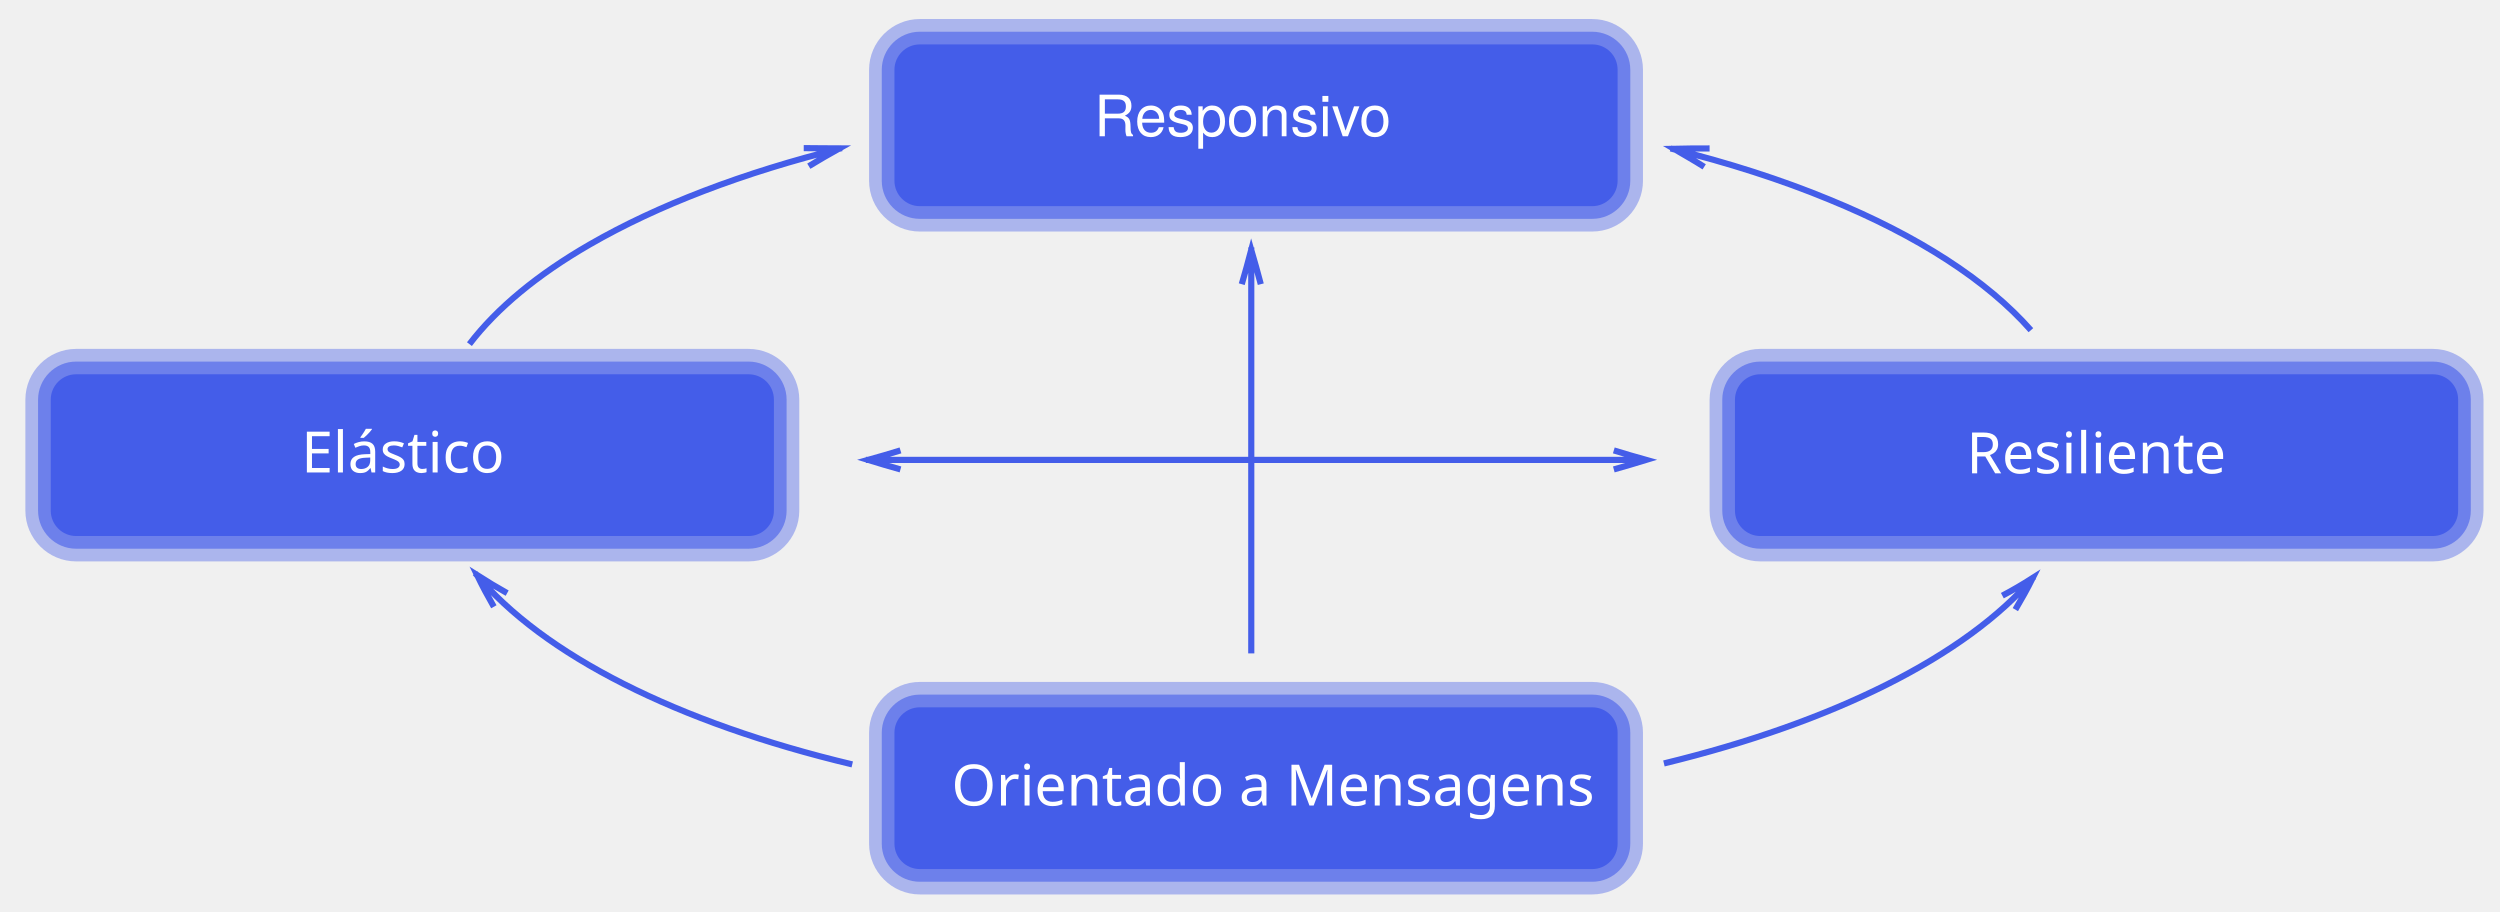
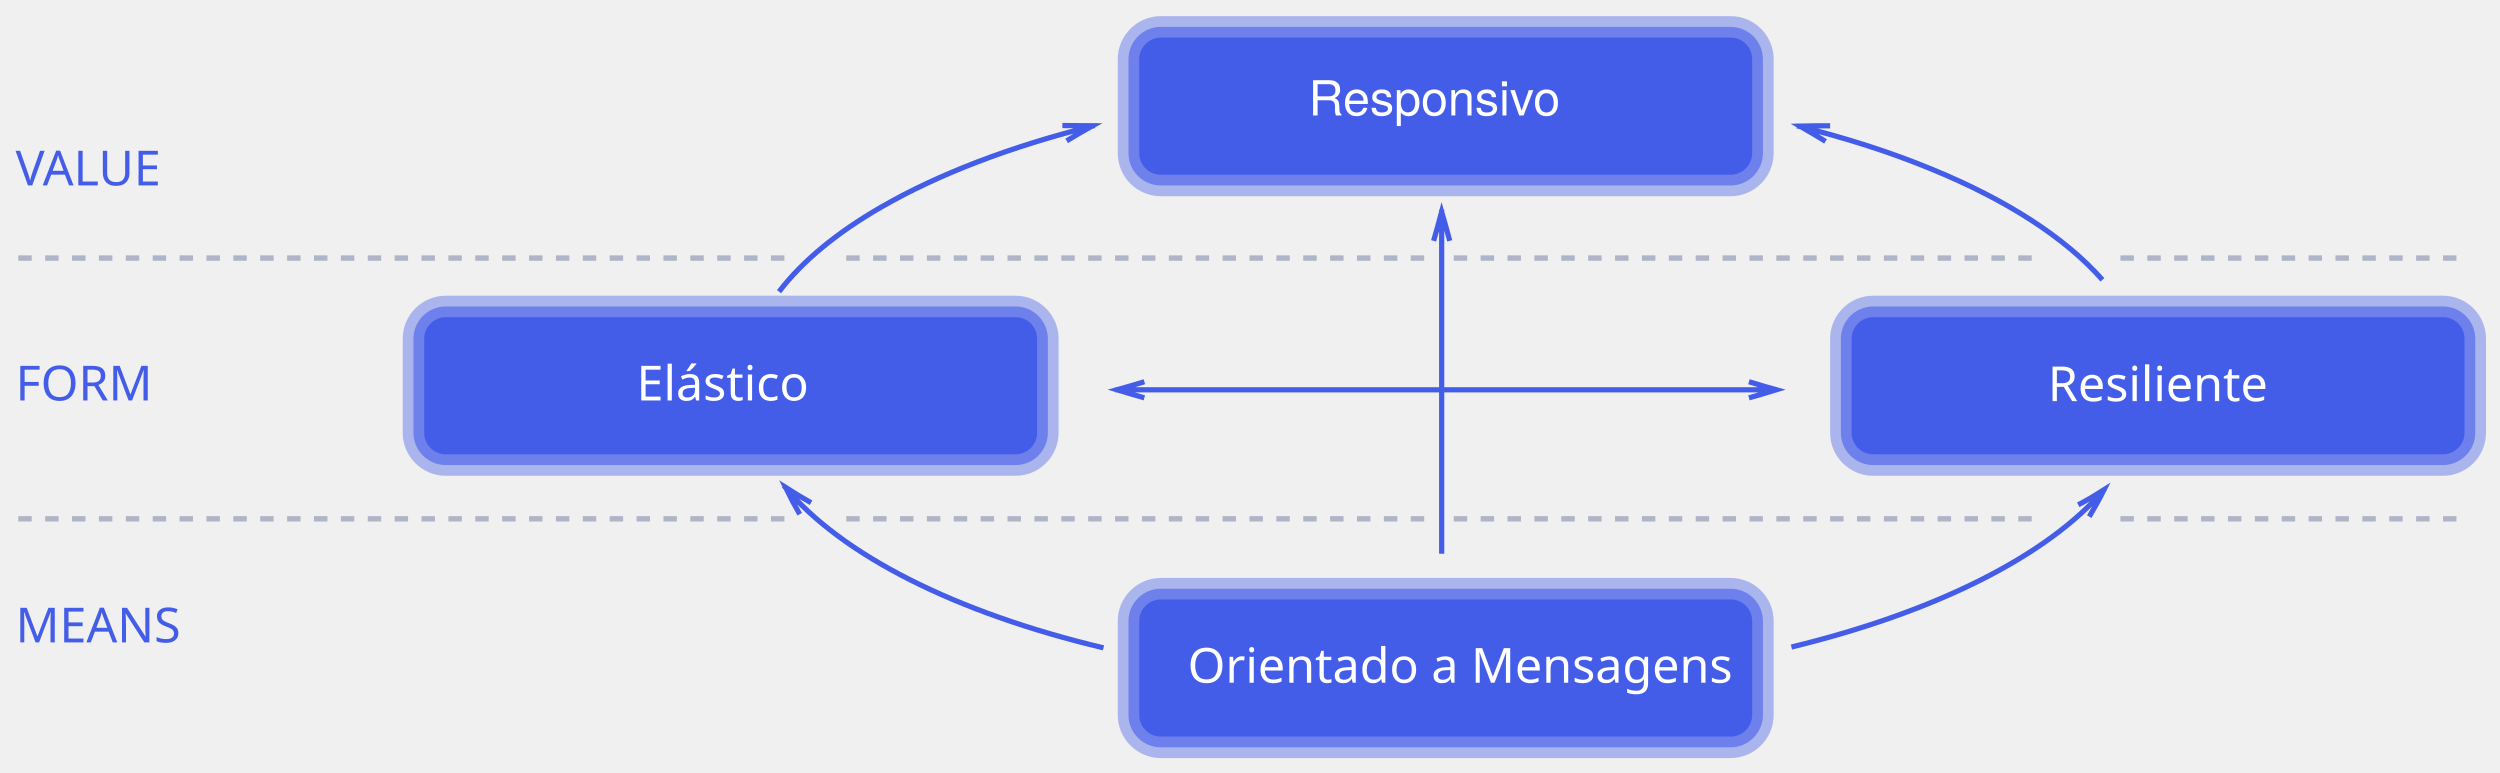
- <svg xmlns="http://www.w3.org/2000/svg" version="1.1" x="0px" y="0px" viewBox="0 0 788.2 287.3" enable-background="new 0 0 788.2 287.3" xml:space="preserve">
-   <g id="Layer_1">
+ <svg xmlns="http://www.w3.org/2000/svg" version="1.1" id="Layer_1" x="0px" y="0px" viewBox="0 0 930 287.3" style="enable-background:new 0 0 930 287.3;" xml:space="preserve">
+   <style type="text/css">
+ 	.st0{fill:none;stroke:#AFB4C6;stroke-width:2;stroke-miterlimit:10;stroke-dasharray:5;}
+ 	.st1{fill:#445DE9;}
+ 	.st2{font-family:'HelveticaNeue-Bold';}
+ 	.st3{font-size:18px;}
+ 	.st4{opacity:0.4;fill:#445DE9;enable-background:new    ;}
+ 	.st5{opacity:0.6;fill:#445DE9;enable-background:new    ;}
+ 	.st6{fill:#FFFFFF;}
+ 	.st7{font-family:'HelveticaNeue';}
+ 	.st8{font-family:'HelveticaNeue-Medium';}
+ 	.st9{fill:none;stroke:#445DE9;stroke-width:1.94;stroke-miterlimit:10;}
+ </style>
+   <g>
    <g>
-       <path opacity="0.4" fill-rule="evenodd" clip-rule="evenodd" fill="#445DE9" d="M290,73c-8.8,0-16-7.2-16-16V22    c0-8.8,7.2-16,16-16h212c8.8,0,16,7.2,16,16v35c0,8.8-7.2,16-16,16H290z" />
-       <path opacity="0.6" fill-rule="evenodd" clip-rule="evenodd" fill="#445DE9" d="M290,69c-6.6,0-12-5.4-12-12V22    c0-6.6,5.4-12,12-12h212c6.6,0,12,5.4,12,12v35c0,6.6-5.4,12-12,12H290z" />
-       <path fill-rule="evenodd" clip-rule="evenodd" fill="#445DE9" d="M502,14H290c-4.4,0-8,3.6-8,8v35c0,4.4,3.6,8,8,8h212    c4.4,0,8-3.6,8-8V22C510,17.5,506.4,14,502,14z" />
-       <text transform="matrix(1 0 0 1 345 42.9651)" fill="#FFFFFF" font-family="'HelveticaNeue'" font-size="18">Responsivo</text>
+       <line class="st0" x1="6.8" y1="96" x2="291.8" y2="96" />
+       <line class="st0" x1="314.8" y1="96" x2="533.8" y2="96" />
+       <line class="st0" x1="540.8" y1="96" x2="757.8" y2="96" />
+       <line class="st0" x1="788.8" y1="96" x2="914.8" y2="96" />
+     </g>
+     <g>
+       <line class="st0" x1="6.8" y1="193" x2="291.8" y2="193" />
+       <line class="st0" x1="314.8" y1="193" x2="531.8" y2="193" />
+       <line class="st0" x1="540.8" y1="193" x2="757.8" y2="193" />
+       <line class="st0" x1="788.8" y1="193" x2="914.8" y2="193" />
+     </g>
+     <g>
+       <text transform="matrix(1 0 0 1 5.7999 148.965)" class="st1 st2 st3">FORM</text>
+       <text transform="matrix(1 0 0 1 5.7999 238.965)" class="st1 st2 st3">MEANS</text>
+       <text transform="matrix(1 0 0 1 5.7999 68.965)" class="st1 st2 st3">VALUE</text>
+     </g>
+   </g>
+   <g id="Layer_1_1_">
+     <g>
+       <path class="st4" d="M431.8,73c-8.8,0-16-7.2-16-16V22c0-8.8,7.2-16,16-16h212c8.8,0,16,7.2,16,16v35c0,8.8-7.2,16-16,16H431.8z" />
+       <path class="st5" d="M431.8,69c-6.6,0-12-5.4-12-12V22c0-6.6,5.4-12,12-12h212c6.6,0,12,5.4,12,12v35c0,6.6-5.4,12-12,12H431.8z" />
+       <path class="st1" d="M643.8,14h-212c-4.4,0-8,3.6-8,8v35c0,4.4,3.6,8,8,8h212c4.4,0,8-3.6,8-8V22C651.8,17.5,648.2,14,643.8,14z" />
+       <text transform="matrix(1 0 0 1 486.8 42.9651)" class="st6 st7 st3">Responsivo</text>
      <g>
-         <path opacity="0.4" fill-rule="evenodd" clip-rule="evenodd" fill="#445DE9" d="M555,177c-8.8,0-16-7.2-16-16v-35     c0-8.8,7.2-16,16-16h212c8.8,0,16,7.2,16,16v35c0,8.8-7.2,16-16,16H555z" />
-         <path opacity="0.6" fill-rule="evenodd" clip-rule="evenodd" fill="#445DE9" d="M555,173c-6.6,0-12-5.4-12-12v-35     c0-6.6,5.4-12,12-12h212c6.6,0,12,5.4,12,12v35c0,6.6-5.4,12-12,12H555z" />
-         <path fill-rule="evenodd" clip-rule="evenodd" fill="#445DE9" d="M767,118H555c-4.4,0-8,3.6-8,8v35c0,4.4,3.6,8,8,8h212     c4.4,0,8-3.6,8-8v-35C775,121.5,771.4,118,767,118z" />
-         <text transform="matrix(1 0 0 1 620 149.2253)" fill="#FFFFFF" font-family="'HelveticaNeue-Medium'" font-size="18">Resiliente</text>
+         <path class="st4" d="M696.8,177c-8.8,0-16-7.2-16-16v-35c0-8.8,7.2-16,16-16h212c8.8,0,16,7.2,16,16v35c0,8.8-7.2,16-16,16H696.8     z" />
+         <path class="st5" d="M696.8,173c-6.6,0-12-5.4-12-12v-35c0-6.6,5.4-12,12-12h212c6.6,0,12,5.4,12,12v35c0,6.6-5.4,12-12,12H696.8     z" />
+         <path class="st1" d="M908.8,118h-212c-4.4,0-8,3.6-8,8v35c0,4.4,3.6,8,8,8h212c4.4,0,8-3.6,8-8v-35     C916.8,121.5,913.2,118,908.8,118z" />
+         <text transform="matrix(1 0 0 1 761.8 149.2253)" class="st6 st8 st3">Resiliente</text>
      </g>
      <g>
-         <path opacity="0.4" fill-rule="evenodd" clip-rule="evenodd" fill="#445DE9" d="M290,282c-8.8,0-16-7.2-16-16v-35     c0-8.8,7.2-16,16-16h212c8.8,0,16,7.2,16,16v35c0,8.8-7.2,16-16,16H290z" />
-         <path opacity="0.6" fill-rule="evenodd" clip-rule="evenodd" fill="#445DE9" d="M290,278c-6.6,0-12-5.4-12-12v-35     c0-6.6,5.4-12,12-12h212c6.6,0,12,5.4,12,12v35c0,6.6-5.4,12-12,12H290z" />
-         <path fill-rule="evenodd" clip-rule="evenodd" fill="#445DE9" d="M502,223H290c-4.4,0-8,3.6-8,8v35c0,4.4,3.6,8,8,8h212     c4.4,0,8-3.6,8-8v-35C510,226.5,506.4,223,502,223z" />
+         <path class="st4" d="M431.8,282c-8.8,0-16-7.2-16-16v-35c0-8.8,7.2-16,16-16h212c8.8,0,16,7.2,16,16v35c0,8.8-7.2,16-16,16H431.8     z" />
+         <path class="st5" d="M431.8,278c-6.6,0-12-5.4-12-12v-35c0-6.6,5.4-12,12-12h212c6.6,0,12,5.4,12,12v35c0,6.6-5.4,12-12,12H431.8     z" />
+         <path class="st1" d="M643.8,223h-212c-4.4,0-8,3.6-8,8v35c0,4.4,3.6,8,8,8h212c4.4,0,8-3.6,8-8v-35     C651.8,226.5,648.2,223,643.8,223z" />
      </g>
-       <text transform="matrix(1 0 0 1 300 253.9655)" fill="#FFFFFF" font-family="'HelveticaNeue-Medium'" font-size="18">Orientado a Mensagens</text>
+       <text transform="matrix(1 0 0 1 441.8 253.9655)" class="st6 st8 st3">Orientado a Mensagens</text>
      <g>
-         <path opacity="0.4" fill-rule="evenodd" clip-rule="evenodd" fill="#445DE9" d="M24,177c-8.8,0-16-7.2-16-16v-35     c0-8.8,7.2-16,16-16h212c8.8,0,16,7.2,16,16v35c0,8.8-7.2,16-16,16H24z" />
-         <path opacity="0.6" fill-rule="evenodd" clip-rule="evenodd" fill="#445DE9" d="M24,173c-6.6,0-12-5.4-12-12v-35     c0-6.6,5.4-12,12-12h212c6.6,0,12,5.4,12,12v35c0,6.6-5.4,12-12,12H24z" />
-         <path fill-rule="evenodd" clip-rule="evenodd" fill="#445DE9" d="M236,118H24c-4.4,0-8,3.6-8,8v35c0,4.4,3.6,8,8,8h212     c4.4,0,8-3.6,8-8v-35C244,121.5,240.4,118,236,118z" />
-         <text transform="matrix(1 0 0 1 95 148.965)" fill="#FFFFFF" font-family="'HelveticaNeue-Medium'" font-size="18">Elástico</text>
+         <path class="st4" d="M165.8,177c-8.8,0-16-7.2-16-16v-35c0-8.8,7.2-16,16-16h212c8.8,0,16,7.2,16,16v35c0,8.8-7.2,16-16,16H165.8     z" />
+         <path class="st5" d="M165.8,173c-6.6,0-12-5.4-12-12v-35c0-6.6,5.4-12,12-12h212c6.6,0,12,5.4,12,12v35c0,6.6-5.4,12-12,12H165.8     z" />
+         <path class="st1" d="M377.8,118h-212c-4.4,0-8,3.6-8,8v35c0,4.4,3.6,8,8,8h212c4.4,0,8-3.6,8-8v-35     C385.8,121.5,382.2,118,377.8,118z" />
+         <text transform="matrix(1 0 0 1 236.8 148.965)" class="st6 st8 st3">Elástico</text>
      </g>
    </g>
  </g>
  <g id="Layer_2">
-     <path fill="none" stroke="#445DE9" stroke-width="1.94" stroke-miterlimit="10" d="M265.4,46.7c-31.1,7.7-58.2,18.1-79.5,30.4   c-16.3,9.4-29.2,20-37.9,31.4 M253.4,46.7c3.9,0,7.3,0.1,11.2,0.1c-3.4,1.9-6.3,3.6-9.6,5.6 M149.8,180.7   c21.3,25.8,63.9,47.2,118.9,60.3 M155.7,191.3c-2-3.5-3.6-6.5-5.3-10c3.3,2.1,6.1,3.8,9.5,5.7 M524.6,240.7   c53.5-13,95.2-33.8,116.6-58.8 M635.4,192.2c2-3.4,3.7-6.4,5.5-10c-3.3,2.1-6.2,3.8-9.6,5.6 M640.3,104.1   c-13.8-15.7-35.7-29.8-63.6-41.2c-15-6.2-31.8-11.6-50-16.1 M539,46.8c-3.9,0-7.3,0-11.3,0.1c3.4,2,6.3,3.6,9.6,5.7 M394.5,78v128    M391.5,89.6c1.1-3.8,2-7,3-10.8c1.1,3.8,2,7,3,10.8 M273,145h246 M283.9,148c-3.6-1-6.6-1.9-10.2-3c3.6-1,6.6-1.9,10.2-3    M508.8,148c3.6-1,6.6-1.9,10.2-3c-3.6-1-6.6-1.9-10.2-3" />
+     <path class="st9" d="M407.2,46.7c-31.1,7.7-58.2,18.1-79.5,30.4c-16.3,9.4-29.2,20-37.9,31.4 M395.2,46.7c3.9,0,7.3,0.1,11.2,0.1   c-3.4,1.9-6.3,3.6-9.6,5.6 M291.6,180.7c21.3,25.8,63.9,47.2,118.9,60.3 M297.5,191.3c-2-3.5-3.6-6.5-5.3-10   c3.3,2.1,6.1,3.8,9.5,5.7 M666.4,240.7c53.5-13,95.2-33.8,116.6-58.8 M777.2,192.2c2-3.4,3.7-6.4,5.5-10c-3.3,2.1-6.2,3.8-9.6,5.6    M782.1,104.1c-13.8-15.7-35.7-29.8-63.6-41.2c-15-6.2-31.8-11.6-50-16.1 M680.8,46.8c-3.9,0-7.3,0-11.3,0.1c3.4,2,6.3,3.6,9.6,5.7    M536.3,78v128 M533.3,89.6c1.1-3.8,2-7,3-10.8c1.1,3.8,2,7,3,10.8 M414.8,145h246 M425.7,148c-3.6-1-6.6-1.9-10.2-3   c3.6-1,6.6-1.9,10.2-3 M650.6,148c3.6-1,6.6-1.9,10.2-3c-3.6-1-6.6-1.9-10.2-3" />
  </g>
</svg>
